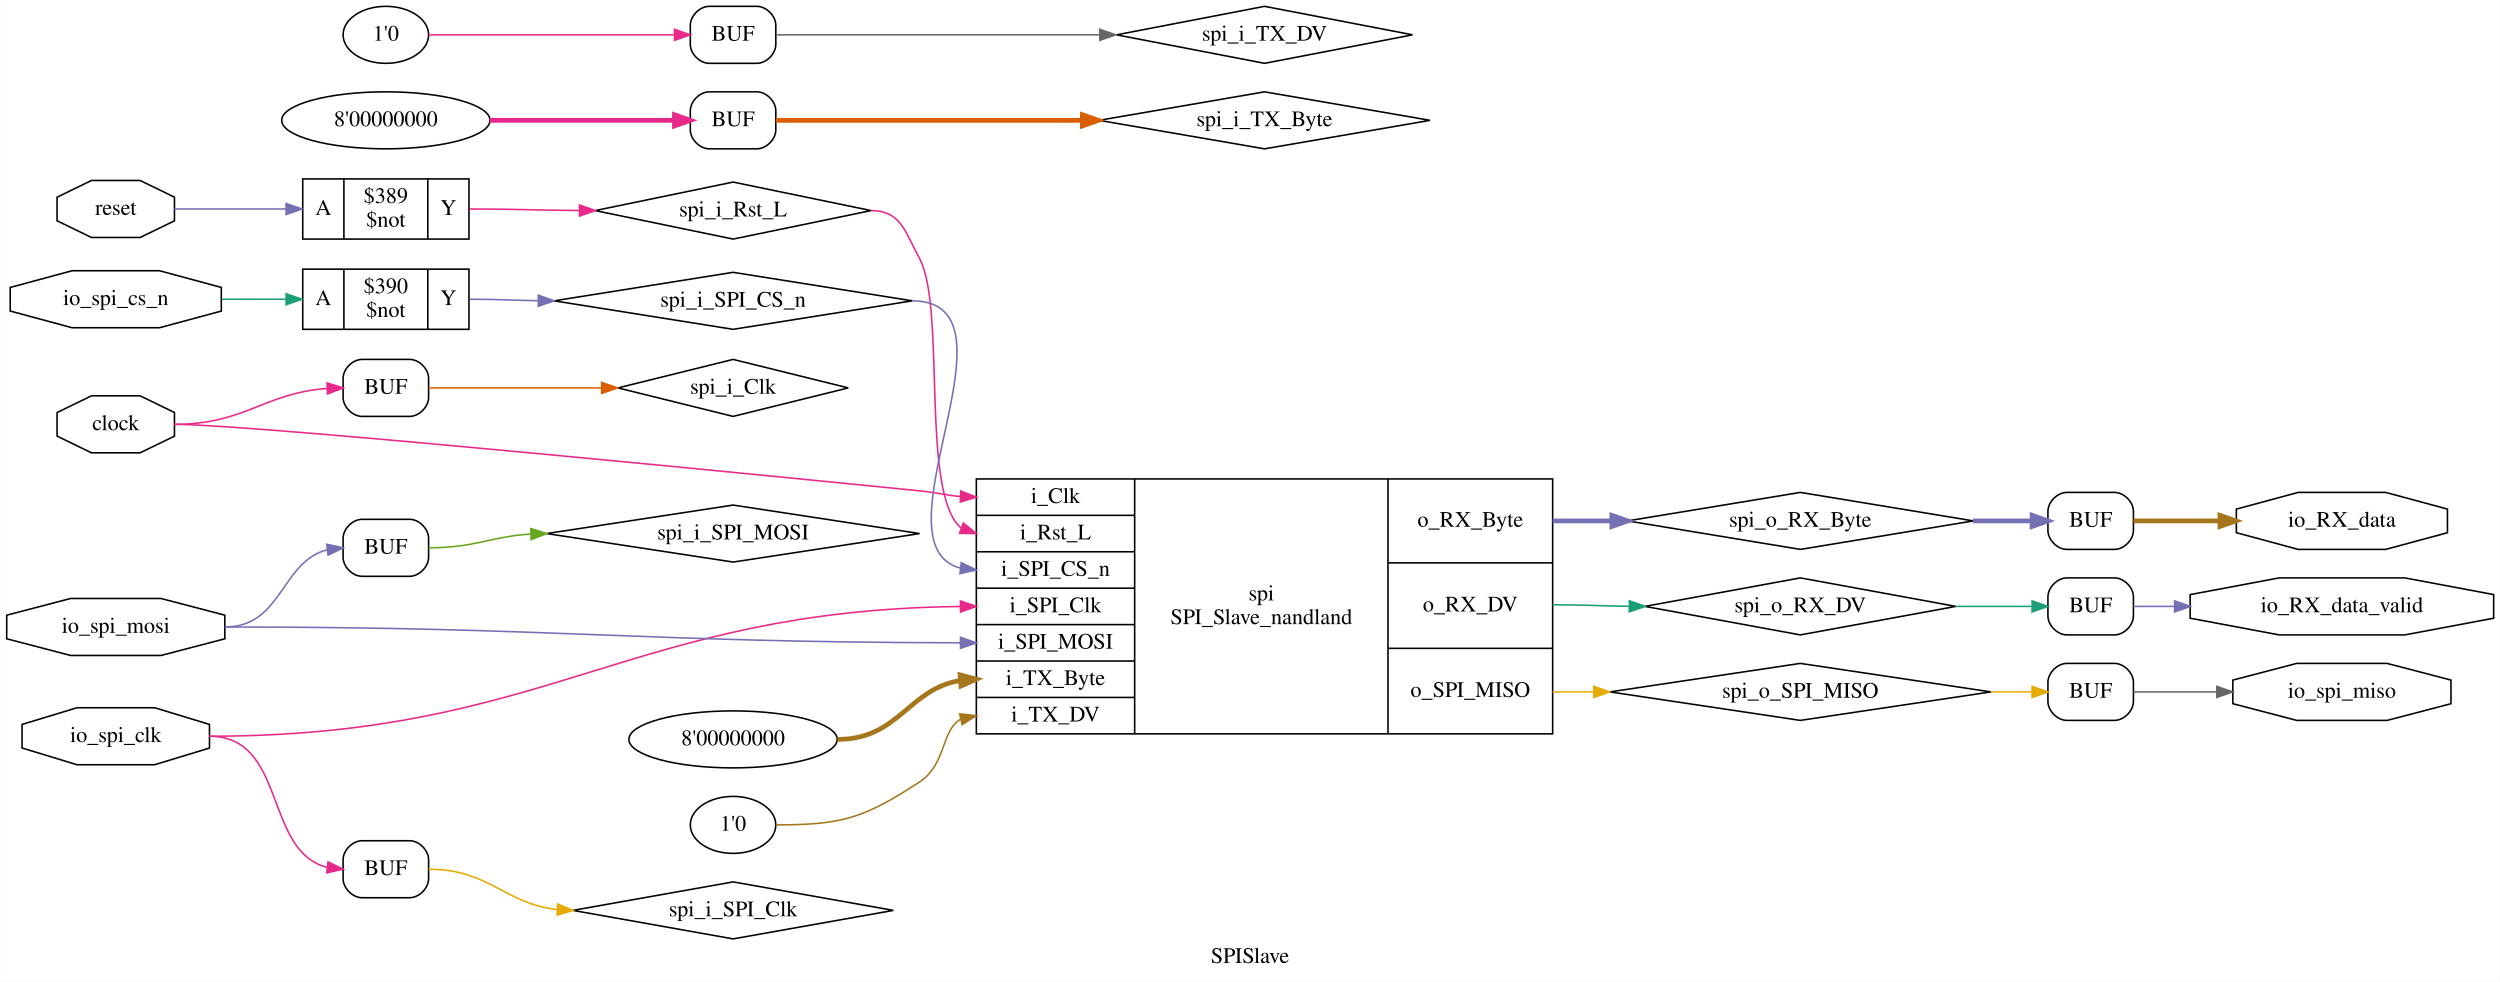
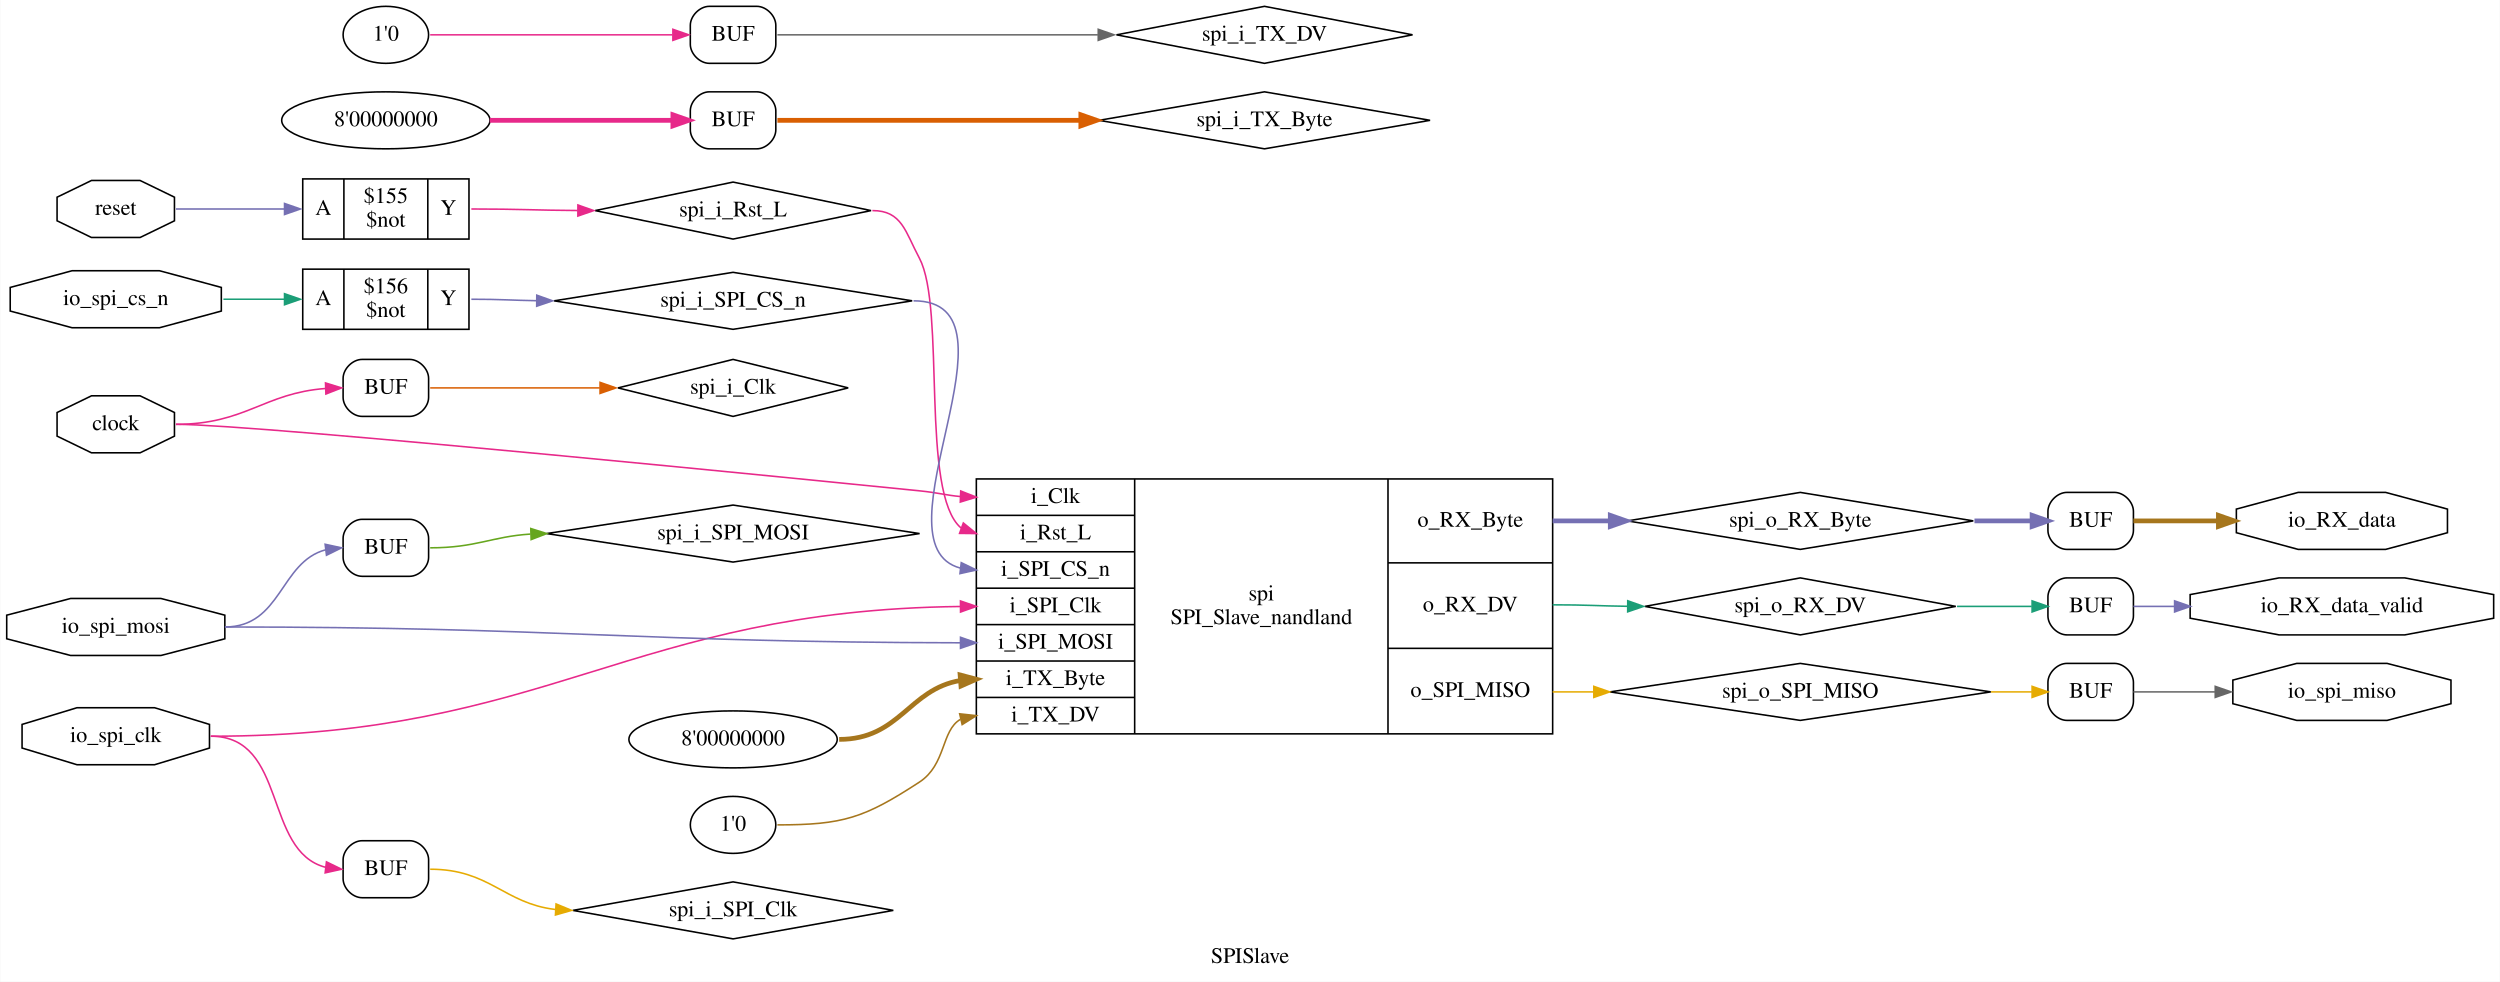
<svg xmlns="http://www.w3.org/2000/svg" width="1579pt" height="620pt" viewBox="0.00 0.00 1578.65 620.00">
  <g id="graph0" class="graph" transform="scale(1 1) rotate(0) translate(4 616)">
-     <polygon fill="#ffffff" stroke="transparent" points="-4,4 -4,-616 1574.646,-616 1574.646,4 -4,4" />
-     <text text-anchor="middle" x="785.323" y="-7.8" font-family="Times,serif" font-size="14.00" fill="#000000">SPISlave</text>
+     <polygon fill="white" stroke="transparent" points="-4,4 -4,-616 1574.65,-616 1574.65,4 -4,4" />
+     <text text-anchor="middle" x="785.32" y="-7.8" font-family="Times,serif" font-size="14.00">SPISlave</text>
    <g id="node1" class="node">
-       <polygon fill="none" stroke="#000000" points="106.014,-340.544 106.014,-355.456 84.298,-366 53.587,-366 31.871,-355.456 31.871,-340.544 53.587,-330 84.298,-330 106.014,-340.544" />
-       <text text-anchor="middle" x="68.942" y="-344.3" font-family="Times,serif" font-size="14.00" fill="#000000">clock</text>
+       <polygon fill="none" stroke="black" points="106.01,-340.54 106.01,-355.46 84.3,-366 53.59,-366 31.87,-355.46 31.87,-340.54 53.59,-330 84.3,-330 106.01,-340.54" />
+       <text text-anchor="middle" x="68.94" y="-344.3" font-family="Times,serif" font-size="14.00">clock</text>
    </g>
    <g id="node23" class="node">
-       <polygon fill="none" stroke="#000000" points="612.477,-152.5 612.477,-313.5 976.477,-313.5 976.477,-152.5 612.477,-152.5" />
-       <text text-anchor="middle" x="662.477" y="-298.3" font-family="Times,serif" font-size="14.00" fill="#000000">i_Clk</text>
-       <polyline fill="none" stroke="#000000" points="612.477,-290.5 712.477,-290.5 " />
-       <text text-anchor="middle" x="662.477" y="-275.3" font-family="Times,serif" font-size="14.00" fill="#000000">i_Rst_L</text>
-       <polyline fill="none" stroke="#000000" points="612.477,-267.5 712.477,-267.5 " />
-       <text text-anchor="middle" x="662.477" y="-252.3" font-family="Times,serif" font-size="14.00" fill="#000000">i_SPI_CS_n</text>
-       <polyline fill="none" stroke="#000000" points="612.477,-244.5 712.477,-244.5 " />
-       <text text-anchor="middle" x="662.477" y="-229.3" font-family="Times,serif" font-size="14.00" fill="#000000">i_SPI_Clk</text>
-       <polyline fill="none" stroke="#000000" points="612.477,-221.5 712.477,-221.5 " />
-       <text text-anchor="middle" x="662.477" y="-206.3" font-family="Times,serif" font-size="14.00" fill="#000000">i_SPI_MOSI</text>
-       <polyline fill="none" stroke="#000000" points="612.477,-198.5 712.477,-198.5 " />
-       <text text-anchor="middle" x="662.477" y="-183.3" font-family="Times,serif" font-size="14.00" fill="#000000">i_TX_Byte</text>
-       <polyline fill="none" stroke="#000000" points="612.477,-175.5 712.477,-175.5 " />
-       <text text-anchor="middle" x="662.477" y="-160.3" font-family="Times,serif" font-size="14.00" fill="#000000">i_TX_DV</text>
-       <polyline fill="none" stroke="#000000" points="712.477,-152.5 712.477,-313.5 " />
-       <text text-anchor="middle" x="792.477" y="-236.8" font-family="Times,serif" font-size="14.00" fill="#000000">spi</text>
-       <text text-anchor="middle" x="792.477" y="-221.8" font-family="Times,serif" font-size="14.00" fill="#000000">SPI_Slave_nandland</text>
-       <polyline fill="none" stroke="#000000" points="872.477,-152.5 872.477,-313.5 " />
-       <text text-anchor="middle" x="924.477" y="-283.3" font-family="Times,serif" font-size="14.00" fill="#000000">o_RX_Byte</text>
-       <polyline fill="none" stroke="#000000" points="872.477,-260.5 976.477,-260.5 " />
-       <text text-anchor="middle" x="924.477" y="-229.8" font-family="Times,serif" font-size="14.00" fill="#000000">o_RX_DV</text>
-       <polyline fill="none" stroke="#000000" points="872.477,-206.5 976.477,-206.5 " />
-       <text text-anchor="middle" x="924.477" y="-175.8" font-family="Times,serif" font-size="14.00" fill="#000000">o_SPI_MISO</text>
+       <polygon fill="none" stroke="black" points="612.48,-152.5 612.48,-313.5 976.48,-313.5 976.48,-152.5 612.48,-152.5" />
+       <text text-anchor="middle" x="662.48" y="-298.3" font-family="Times,serif" font-size="14.00">i_Clk</text>
+       <polyline fill="none" stroke="black" points="612.48,-290.5 712.48,-290.5 " />
+       <text text-anchor="middle" x="662.48" y="-275.3" font-family="Times,serif" font-size="14.00">i_Rst_L</text>
+       <polyline fill="none" stroke="black" points="612.48,-267.5 712.48,-267.5 " />
+       <text text-anchor="middle" x="662.48" y="-252.3" font-family="Times,serif" font-size="14.00">i_SPI_CS_n</text>
+       <polyline fill="none" stroke="black" points="612.48,-244.5 712.48,-244.5 " />
+       <text text-anchor="middle" x="662.48" y="-229.3" font-family="Times,serif" font-size="14.00">i_SPI_Clk</text>
+       <polyline fill="none" stroke="black" points="612.48,-221.5 712.48,-221.5 " />
+       <text text-anchor="middle" x="662.48" y="-206.3" font-family="Times,serif" font-size="14.00">i_SPI_MOSI</text>
+       <polyline fill="none" stroke="black" points="612.48,-198.5 712.48,-198.5 " />
+       <text text-anchor="middle" x="662.48" y="-183.3" font-family="Times,serif" font-size="14.00">i_TX_Byte</text>
+       <polyline fill="none" stroke="black" points="612.48,-175.5 712.48,-175.5 " />
+       <text text-anchor="middle" x="662.48" y="-160.3" font-family="Times,serif" font-size="14.00">i_TX_DV</text>
+       <polyline fill="none" stroke="black" points="712.48,-152.5 712.48,-313.5 " />
+       <text text-anchor="middle" x="792.48" y="-236.8" font-family="Times,serif" font-size="14.00">spi</text>
+       <text text-anchor="middle" x="792.48" y="-221.8" font-family="Times,serif" font-size="14.00">SPI_Slave_nandland</text>
+       <polyline fill="none" stroke="black" points="872.48,-152.5 872.48,-313.5 " />
+       <text text-anchor="middle" x="924.48" y="-283.3" font-family="Times,serif" font-size="14.00">o_RX_Byte</text>
+       <polyline fill="none" stroke="black" points="872.48,-260.5 976.48,-260.5 " />
+       <text text-anchor="middle" x="924.48" y="-229.8" font-family="Times,serif" font-size="14.00">o_RX_DV</text>
+       <polyline fill="none" stroke="black" points="872.48,-206.5 976.48,-206.5 " />
+       <text text-anchor="middle" x="924.48" y="-175.8" font-family="Times,serif" font-size="14.00">o_SPI_MISO</text>
    </g>
    <g id="edge1" class="edge">
-       <path fill="none" stroke="#e7298a" d="M105.942,-348C158.432,-348 524.249,-311.232 576.477,-306 588.491,-304.796 593.679,-303.148 602.313,-302.399" />
-       <polygon fill="#e7298a" stroke="#e7298a" points="602.622,-305.89 612.477,-302 602.347,-298.895 602.622,-305.89" />
+       <path fill="none" stroke="#e7298a" d="M106.94,-348C159.32,-348 524.36,-311.23 576.48,-306 588.49,-304.8 593.68,-303.15 602.31,-302.4" />
+       <polygon fill="#e7298a" stroke="#e7298a" points="602.62,-305.89 612.48,-302 602.35,-298.9 602.62,-305.89" />
    </g>
    <g id="node27" class="node">
-       <path fill="none" stroke="#000000" d="M254.529,-389C254.529,-389 224.529,-389 224.529,-389 218.529,-389 212.529,-383 212.529,-377 212.529,-377 212.529,-365 212.529,-365 212.529,-359 218.529,-353 224.529,-353 224.529,-353 254.529,-353 254.529,-353 260.529,-353 266.529,-359 266.529,-365 266.529,-365 266.529,-377 266.529,-377 266.529,-383 260.529,-389 254.529,-389" />
-       <text text-anchor="middle" x="239.529" y="-367.3" font-family="Times,serif" font-size="14.00" fill="#000000">BUF</text>
+       <path fill="none" stroke="black" d="M254.53,-389C254.53,-389 224.53,-389 224.53,-389 218.53,-389 212.53,-383 212.53,-377 212.53,-377 212.53,-365 212.53,-365 212.53,-359 218.53,-353 224.53,-353 224.53,-353 254.53,-353 254.53,-353 260.53,-353 266.53,-359 266.53,-365 266.53,-365 266.53,-377 266.53,-377 266.53,-383 260.53,-389 254.53,-389" />
+       <text text-anchor="middle" x="239.53" y="-367.3" font-family="Times,serif" font-size="14.00">BUF</text>
    </g>
    <g id="edge2" class="edge">
-       <path fill="none" stroke="#e7298a" d="M105.942,-348C150.808,-348 162.419,-367.713 202.348,-370.639" />
-       <polygon fill="#e7298a" stroke="#e7298a" points="202.411,-374.143 212.529,-371 202.659,-367.147 202.411,-374.143" />
+       <path fill="none" stroke="#e7298a" d="M106.94,-348C151,-348 162.33,-367.71 201.53,-370.64" />
+       <polygon fill="#e7298a" stroke="#e7298a" points="201.41,-374.14 211.53,-371 201.66,-367.14 201.41,-374.14" />
    </g>
    <g id="node2" class="node">
-       <polygon fill="none" stroke="#000000" points="1541.635,-279.544 1541.635,-294.456 1502.584,-305 1447.358,-305 1408.307,-294.456 1408.307,-279.544 1447.358,-269 1502.584,-269 1541.635,-279.544" />
-       <text text-anchor="middle" x="1474.971" y="-283.3" font-family="Times,serif" font-size="14.00" fill="#000000">io_RX_data</text>
+       <polygon fill="none" stroke="black" points="1541.64,-279.54 1541.64,-294.46 1502.58,-305 1447.36,-305 1408.31,-294.46 1408.31,-279.54 1447.36,-269 1502.58,-269 1541.64,-279.54" />
+       <text text-anchor="middle" x="1474.97" y="-283.3" font-family="Times,serif" font-size="14.00">io_RX_data</text>
    </g>
    <g id="node3" class="node">
-       <polygon fill="none" stroke="#000000" points="1570.822,-225.544 1570.822,-240.456 1514.674,-251 1435.269,-251 1379.121,-240.456 1379.121,-225.544 1435.269,-215 1514.674,-215 1570.822,-225.544" />
-       <text text-anchor="middle" x="1474.971" y="-229.3" font-family="Times,serif" font-size="14.00" fill="#000000">io_RX_data_valid</text>
+       <polygon fill="none" stroke="black" points="1570.82,-225.54 1570.82,-240.46 1514.67,-251 1435.27,-251 1379.12,-240.46 1379.12,-225.54 1435.27,-215 1514.67,-215 1570.82,-225.54" />
+       <text text-anchor="middle" x="1474.97" y="-229.3" font-family="Times,serif" font-size="14.00">io_RX_data_valid</text>
    </g>
    <g id="node4" class="node">
-       <polygon fill="none" stroke="#000000" points="128.129,-143.544 128.129,-158.456 93.458,-169 44.426,-169 9.755,-158.456 9.755,-143.544 44.426,-133 93.458,-133 128.129,-143.544" />
-       <text text-anchor="middle" x="68.942" y="-147.3" font-family="Times,serif" font-size="14.00" fill="#000000">io_spi_clk</text>
+       <polygon fill="none" stroke="black" points="128.13,-143.54 128.13,-158.46 93.46,-169 44.43,-169 9.76,-158.46 9.76,-143.54 44.43,-133 93.46,-133 128.13,-143.54" />
+       <text text-anchor="middle" x="68.94" y="-147.3" font-family="Times,serif" font-size="14.00">io_spi_clk</text>
    </g>
    <g id="edge19" class="edge">
-       <path fill="none" stroke="#e7298a" d="M127.942,-151C342.94,-151 392.534,-230.458 602.363,-232.941" />
-       <polygon fill="#e7298a" stroke="#e7298a" points="602.457,-236.441 612.477,-233 602.498,-229.441 602.457,-236.441" />
+       <path fill="none" stroke="#e7298a" d="M128.94,-151C343.51,-151 392.98,-230.46 602.38,-232.94" />
+       <polygon fill="#e7298a" stroke="#e7298a" points="602.46,-236.44 612.48,-233 602.5,-229.44 602.46,-236.44" />
    </g>
    <g id="node28" class="node">
-       <path fill="none" stroke="#000000" d="M254.529,-85C254.529,-85 224.529,-85 224.529,-85 218.529,-85 212.529,-79 212.529,-73 212.529,-73 212.529,-61 212.529,-61 212.529,-55 218.529,-49 224.529,-49 224.529,-49 254.529,-49 254.529,-49 260.529,-49 266.529,-55 266.529,-61 266.529,-61 266.529,-73 266.529,-73 266.529,-79 260.529,-85 254.529,-85" />
-       <text text-anchor="middle" x="239.529" y="-63.3" font-family="Times,serif" font-size="14.00" fill="#000000">BUF</text>
+       <path fill="none" stroke="black" d="M254.53,-85C254.53,-85 224.53,-85 224.53,-85 218.53,-85 212.53,-79 212.53,-73 212.53,-73 212.53,-61 212.53,-61 212.53,-55 218.53,-49 224.53,-49 224.53,-49 254.53,-49 254.53,-49 260.53,-49 266.53,-55 266.53,-61 266.53,-61 266.53,-73 266.53,-73 266.53,-79 260.53,-85 254.53,-85" />
+       <text text-anchor="middle" x="239.53" y="-63.3" font-family="Times,serif" font-size="14.00">BUF</text>
    </g>
    <g id="edge20" class="edge">
-       <path fill="none" stroke="#e7298a" d="M127.942,-151C177.199,-151 162.185,-78.397 202.404,-68.188" />
-       <polygon fill="#e7298a" stroke="#e7298a" points="203.005,-71.641 212.529,-67 202.189,-64.689 203.005,-71.641" />
+       <path fill="none" stroke="#e7298a" d="M128.94,-151C177.62,-151 161.92,-78.4 201.54,-68.19" />
+       <polygon fill="#e7298a" stroke="#e7298a" points="202.01,-71.66 211.53,-67 201.19,-64.7 202.01,-71.66" />
    </g>
    <g id="node5" class="node">
-       <polygon fill="none" stroke="#000000" points="135.606,-419.544 135.606,-434.456 96.555,-445 41.329,-445 2.278,-434.456 2.278,-419.544 41.329,-409 96.555,-409 135.606,-419.544" />
-       <text text-anchor="middle" x="68.942" y="-423.3" font-family="Times,serif" font-size="14.00" fill="#000000">io_spi_cs_n</text>
+       <polygon fill="none" stroke="black" points="135.61,-419.54 135.61,-434.46 96.56,-445 41.33,-445 2.28,-434.46 2.28,-419.54 41.33,-409 96.56,-409 135.61,-419.54" />
+       <text text-anchor="middle" x="68.94" y="-423.3" font-family="Times,serif" font-size="14.00">io_spi_cs_n</text>
    </g>
    <g id="node20" class="node">
-       <polygon fill="none" stroke="#000000" points="187.029,-408 187.029,-446 292.029,-446 292.029,-408 187.029,-408" />
-       <text text-anchor="middle" x="200.029" y="-423.3" font-family="Times,serif" font-size="14.00" fill="#000000">A</text>
-       <polyline fill="none" stroke="#000000" points="213.029,-408 213.029,-446 " />
-       <text text-anchor="middle" x="239.529" y="-430.8" font-family="Times,serif" font-size="14.00" fill="#000000">$390</text>
-       <text text-anchor="middle" x="239.529" y="-415.8" font-family="Times,serif" font-size="14.00" fill="#000000">$not</text>
-       <polyline fill="none" stroke="#000000" points="266.029,-408 266.029,-446 " />
-       <text text-anchor="middle" x="279.029" y="-423.3" font-family="Times,serif" font-size="14.00" fill="#000000">Y</text>
+       <polygon fill="none" stroke="black" points="187.03,-408 187.03,-446 292.03,-446 292.03,-408 187.03,-408" />
+       <text text-anchor="middle" x="200.03" y="-423.3" font-family="Times,serif" font-size="14.00">A</text>
+       <polyline fill="none" stroke="black" points="213.03,-408 213.03,-446 " />
+       <text text-anchor="middle" x="239.53" y="-430.8" font-family="Times,serif" font-size="14.00">$156</text>
+       <text text-anchor="middle" x="239.53" y="-415.8" font-family="Times,serif" font-size="14.00">$not</text>
+       <polyline fill="none" stroke="black" points="266.03,-408 266.03,-446 " />
+       <text text-anchor="middle" x="279.03" y="-423.3" font-family="Times,serif" font-size="14.00">Y</text>
    </g>
    <g id="edge21" class="edge">
-       <path fill="none" stroke="#1b9e77" d="M135.942,-427C154.561,-427 161.616,-427 176.259,-427" />
-       <polygon fill="#1b9e77" stroke="#1b9e77" points="176.529,-430.5 186.529,-427 176.529,-423.5 176.529,-430.5" />
+       <path fill="none" stroke="#1b9e77" d="M136.94,-427C154.66,-427 161.47,-427 175.27,-427" />
+       <polygon fill="#1b9e77" stroke="#1b9e77" points="175.53,-430.5 185.53,-427 175.53,-423.5 175.53,-430.5" />
    </g>
    <g id="node6" class="node">
-       <polygon fill="none" stroke="#000000" points="1543.856,-171.544 1543.856,-186.456 1503.504,-197 1446.438,-197 1406.087,-186.456 1406.087,-171.544 1446.438,-161 1503.504,-161 1543.856,-171.544" />
-       <text text-anchor="middle" x="1474.971" y="-175.3" font-family="Times,serif" font-size="14.00" fill="#000000">io_spi_miso</text>
+       <polygon fill="none" stroke="black" points="1543.86,-171.54 1543.86,-186.46 1503.5,-197 1446.44,-197 1406.09,-186.46 1406.09,-171.54 1446.44,-161 1503.5,-161 1543.86,-171.54" />
+       <text text-anchor="middle" x="1474.97" y="-175.3" font-family="Times,serif" font-size="14.00">io_spi_miso</text>
    </g>
    <g id="node7" class="node">
-       <polygon fill="none" stroke="#000000" points="137.827,-212.544 137.827,-227.456 97.475,-238 40.409,-238 .058,-227.456 .058,-212.544 40.409,-202 97.475,-202 137.827,-212.544" />
-       <text text-anchor="middle" x="68.942" y="-216.3" font-family="Times,serif" font-size="14.00" fill="#000000">io_spi_mosi</text>
+       <polygon fill="none" stroke="black" points="137.83,-212.54 137.83,-227.46 97.48,-238 40.41,-238 0.06,-227.46 0.06,-212.54 40.41,-202 97.48,-202 137.83,-212.54" />
+       <text text-anchor="middle" x="68.94" y="-216.3" font-family="Times,serif" font-size="14.00">io_spi_mosi</text>
    </g>
    <g id="edge23" class="edge">
-       <path fill="none" stroke="#7570b3" d="M137.885,-220C345.462,-220 399.763,-210.32 602.401,-210.008" />
-       <polygon fill="#7570b3" stroke="#7570b3" points="602.48,-213.508 612.477,-210 602.474,-206.508 602.48,-213.508" />
+       <path fill="none" stroke="#7570b3" d="M137.88,-220C345.46,-220 399.76,-210.32 602.4,-210.01" />
+       <polygon fill="#7570b3" stroke="#7570b3" points="602.48,-213.51 612.48,-210 602.47,-206.51 602.48,-213.51" />
    </g>
    <g id="node29" class="node">
-       <path fill="none" stroke="#000000" d="M254.529,-288C254.529,-288 224.529,-288 224.529,-288 218.529,-288 212.529,-282 212.529,-276 212.529,-276 212.529,-264 212.529,-264 212.529,-258 218.529,-252 224.529,-252 224.529,-252 254.529,-252 254.529,-252 260.529,-252 266.529,-258 266.529,-264 266.529,-264 266.529,-276 266.529,-276 266.529,-282 260.529,-288 254.529,-288" />
-       <text text-anchor="middle" x="239.529" y="-266.3" font-family="Times,serif" font-size="14.00" fill="#000000">BUF</text>
+       <path fill="none" stroke="black" d="M254.53,-288C254.53,-288 224.53,-288 224.53,-288 218.53,-288 212.53,-282 212.53,-276 212.53,-276 212.53,-264 212.53,-264 212.53,-258 218.53,-252 224.53,-252 224.53,-252 254.53,-252 254.53,-252 260.53,-252 266.53,-258 266.53,-264 266.53,-264 266.53,-276 266.53,-276 266.53,-282 260.53,-288 254.53,-288" />
+       <text text-anchor="middle" x="239.53" y="-266.3" font-family="Times,serif" font-size="14.00">BUF</text>
    </g>
    <g id="edge24" class="edge">
-       <path fill="none" stroke="#7570b3" d="M137.885,-220C174.071,-220 173.18,-261.065 202.414,-268.764" />
-       <polygon fill="#7570b3" stroke="#7570b3" points="202.178,-272.261 212.529,-270 203.027,-265.313 202.178,-272.261" />
+       <path fill="none" stroke="#7570b3" d="M137.88,-220C173.74,-220 172.6,-261.06 201.52,-268.76" />
+       <polygon fill="#7570b3" stroke="#7570b3" points="201.18,-272.25 211.53,-270 202.03,-265.3 201.18,-272.25" />
    </g>
    <g id="node8" class="node">
-       <polygon fill="none" stroke="#000000" points="106.014,-476.544 106.014,-491.456 84.298,-502 53.587,-502 31.871,-491.456 31.871,-476.544 53.587,-466 84.298,-466 106.014,-476.544" />
-       <text text-anchor="middle" x="68.942" y="-480.3" font-family="Times,serif" font-size="14.00" fill="#000000">reset</text>
+       <polygon fill="none" stroke="black" points="106.01,-476.54 106.01,-491.46 84.3,-502 53.59,-502 31.87,-491.46 31.87,-476.54 53.59,-466 84.3,-466 106.01,-476.54" />
+       <text text-anchor="middle" x="68.94" y="-480.3" font-family="Times,serif" font-size="14.00">reset</text>
    </g>
    <g id="node19" class="node">
-       <polygon fill="none" stroke="#000000" points="187.029,-465 187.029,-503 292.029,-503 292.029,-465 187.029,-465" />
-       <text text-anchor="middle" x="200.029" y="-480.3" font-family="Times,serif" font-size="14.00" fill="#000000">A</text>
-       <polyline fill="none" stroke="#000000" points="213.029,-465 213.029,-503 " />
-       <text text-anchor="middle" x="239.529" y="-487.8" font-family="Times,serif" font-size="14.00" fill="#000000">$389</text>
-       <text text-anchor="middle" x="239.529" y="-472.8" font-family="Times,serif" font-size="14.00" fill="#000000">$not</text>
-       <polyline fill="none" stroke="#000000" points="266.029,-465 266.029,-503 " />
-       <text text-anchor="middle" x="279.029" y="-480.3" font-family="Times,serif" font-size="14.00" fill="#000000">Y</text>
+       <polygon fill="none" stroke="black" points="187.03,-465 187.03,-503 292.03,-503 292.03,-465 187.03,-465" />
+       <text text-anchor="middle" x="200.03" y="-480.3" font-family="Times,serif" font-size="14.00">A</text>
+       <polyline fill="none" stroke="black" points="213.03,-465 213.03,-503 " />
+       <text text-anchor="middle" x="239.53" y="-487.8" font-family="Times,serif" font-size="14.00">$155</text>
+       <text text-anchor="middle" x="239.53" y="-472.8" font-family="Times,serif" font-size="14.00">$not</text>
+       <polyline fill="none" stroke="black" points="266.03,-465 266.03,-503 " />
+       <text text-anchor="middle" x="279.03" y="-480.3" font-family="Times,serif" font-size="14.00">Y</text>
    </g>
    <g id="edge25" class="edge">
-       <path fill="none" stroke="#7570b3" d="M105.942,-484C138.121,-484 148.617,-484 176.391,-484" />
-       <polygon fill="#7570b3" stroke="#7570b3" points="176.529,-487.5 186.529,-484 176.529,-480.5 176.529,-487.5" />
+       <path fill="none" stroke="#7570b3" d="M106.94,-484C138.19,-484 148.47,-484 175.29,-484" />
+       <polygon fill="#7570b3" stroke="#7570b3" points="175.53,-487.5 185.53,-484 175.53,-480.5 175.53,-487.5" />
    </g>
    <g id="node9" class="node">
-       <polygon fill="none" stroke="#000000" points="458.825,-389 386.098,-371 458.825,-353 531.552,-371 458.825,-389" />
-       <text text-anchor="middle" x="458.825" y="-367.3" font-family="Times,serif" font-size="14.00" fill="#000000">spi_i_Clk</text>
+       <polygon fill="none" stroke="black" points="458.83,-389 386.1,-371 458.83,-353 531.55,-371 458.83,-389" />
+       <text text-anchor="middle" x="458.83" y="-367.3" font-family="Times,serif" font-size="14.00">spi_i_Clk</text>
    </g>
    <g id="node10" class="node">
-       <polygon fill="none" stroke="#000000" points="458.825,-501 371.685,-483 458.825,-465 545.965,-483 458.825,-501" />
-       <text text-anchor="middle" x="458.825" y="-479.3" font-family="Times,serif" font-size="14.00" fill="#000000">spi_i_Rst_L</text>
+       <polygon fill="none" stroke="black" points="458.83,-501 371.68,-483 458.83,-465 545.97,-483 458.83,-501" />
+       <text text-anchor="middle" x="458.83" y="-479.3" font-family="Times,serif" font-size="14.00">spi_i_Rst_L</text>
    </g>
    <g id="edge4" class="edge">
-       <path fill="none" stroke="#e7298a" d="M545.825,-483C564.887,-483 567.337,-469.728 576.477,-453 593.635,-421.598 576.832,-304.208 602.919,-282.473" />
-       <polygon fill="#e7298a" stroke="#e7298a" points="604.274,-285.705 612.477,-279 601.883,-279.126 604.274,-285.705" />
+       <path fill="none" stroke="#e7298a" d="M546.83,-483C565.57,-483 567.62,-469.53 576.48,-453 593.37,-421.46 576.78,-304.18 602.91,-282.47" />
+       <polygon fill="#e7298a" stroke="#e7298a" points="604.27,-285.7 612.48,-279 601.88,-279.12 604.27,-285.7" />
    </g>
    <g id="node11" class="node">
-       <polygon fill="none" stroke="#000000" points="458.825,-444 345.712,-426 458.825,-408 571.938,-426 458.825,-444" />
-       <text text-anchor="middle" x="458.825" y="-422.3" font-family="Times,serif" font-size="14.00" fill="#000000">spi_i_SPI_CS_n</text>
+       <polygon fill="none" stroke="black" points="458.83,-444 345.71,-426 458.83,-408 571.94,-426 458.83,-444" />
+       <text text-anchor="middle" x="458.83" y="-422.3" font-family="Times,serif" font-size="14.00">spi_i_SPI_CS_n</text>
    </g>
    <g id="edge6" class="edge">
-       <path fill="none" stroke="#7570b3" d="M571.825,-426C645.717,-426 545.536,-272.196 602.429,-257.176" />
-       <polygon fill="#7570b3" stroke="#7570b3" points="602.952,-260.639 612.477,-256 602.138,-253.687 602.952,-260.639" />
+       <path fill="none" stroke="#7570b3" d="M572.83,-426C646.62,-426 545.71,-272.2 602.45,-257.18" />
+       <polygon fill="#7570b3" stroke="#7570b3" points="602.95,-260.64 612.48,-256 602.14,-253.69 602.95,-260.64" />
    </g>
    <g id="node12" class="node">
-       <polygon fill="none" stroke="#000000" points="458.825,-59 357.61,-41 458.825,-23 560.04,-41 458.825,-59" />
-       <text text-anchor="middle" x="458.825" y="-37.3" font-family="Times,serif" font-size="14.00" fill="#000000">spi_i_SPI_Clk</text>
+       <polygon fill="none" stroke="black" points="458.83,-59 357.61,-41 458.83,-23 560.04,-41 458.83,-59" />
+       <text text-anchor="middle" x="458.83" y="-37.3" font-family="Times,serif" font-size="14.00">spi_i_SPI_Clk</text>
    </g>
    <g id="node13" class="node">
-       <polygon fill="none" stroke="#000000" points="458.825,-297 341.021,-279 458.825,-261 576.63,-279 458.825,-297" />
-       <text text-anchor="middle" x="458.825" y="-275.3" font-family="Times,serif" font-size="14.00" fill="#000000">spi_i_SPI_MOSI</text>
+       <polygon fill="none" stroke="black" points="458.83,-297 341.02,-279 458.83,-261 576.63,-279 458.83,-297" />
+       <text text-anchor="middle" x="458.83" y="-275.3" font-family="Times,serif" font-size="14.00">spi_i_SPI_MOSI</text>
    </g>
    <g id="node14" class="node">
-       <polygon fill="none" stroke="#000000" points="794.477,-558 689.909,-540 794.477,-522 899.045,-540 794.477,-558" />
-       <text text-anchor="middle" x="794.477" y="-536.3" font-family="Times,serif" font-size="14.00" fill="#000000">spi_i_TX_Byte</text>
+       <polygon fill="none" stroke="black" points="794.48,-558 689.91,-540 794.48,-522 899.05,-540 794.48,-558" />
+       <text text-anchor="middle" x="794.48" y="-536.3" font-family="Times,serif" font-size="14.00">spi_i_TX_Byte</text>
    </g>
    <g id="node15" class="node">
-       <polygon fill="none" stroke="#000000" points="794.477,-612 700.968,-594 794.477,-576 887.986,-594 794.477,-612" />
-       <text text-anchor="middle" x="794.477" y="-590.3" font-family="Times,serif" font-size="14.00" fill="#000000">spi_i_TX_DV</text>
+       <polygon fill="none" stroke="black" points="794.48,-612 700.97,-594 794.48,-576 887.99,-594 794.48,-612" />
+       <text text-anchor="middle" x="794.48" y="-590.3" font-family="Times,serif" font-size="14.00">spi_i_TX_DV</text>
    </g>
    <g id="node16" class="node">
-       <polygon fill="none" stroke="#000000" points="1132.887,-305 1023.627,-287 1132.887,-269 1242.146,-287 1132.887,-305" />
-       <text text-anchor="middle" x="1132.887" y="-283.3" font-family="Times,serif" font-size="14.00" fill="#000000">spi_o_RX_Byte</text>
+       <polygon fill="none" stroke="black" points="1132.89,-305 1023.63,-287 1132.89,-269 1242.15,-287 1132.89,-305" />
+       <text text-anchor="middle" x="1132.89" y="-283.3" font-family="Times,serif" font-size="14.00">spi_o_RX_Byte</text>
    </g>
    <g id="node24" class="node">
-       <path fill="none" stroke="#000000" d="M1331.296,-305C1331.296,-305 1301.296,-305 1301.296,-305 1295.296,-305 1289.296,-299 1289.296,-293 1289.296,-293 1289.296,-281 1289.296,-281 1289.296,-275 1295.296,-269 1301.296,-269 1301.296,-269 1331.296,-269 1331.296,-269 1337.296,-269 1343.296,-275 1343.296,-281 1343.296,-281 1343.296,-293 1343.296,-293 1343.296,-299 1337.296,-305 1331.296,-305" />
-       <text text-anchor="middle" x="1316.296" y="-283.3" font-family="Times,serif" font-size="14.00" fill="#000000">BUF</text>
+       <path fill="none" stroke="black" d="M1331.3,-305C1331.3,-305 1301.3,-305 1301.3,-305 1295.3,-305 1289.3,-299 1289.3,-293 1289.3,-293 1289.3,-281 1289.3,-281 1289.3,-275 1295.3,-269 1301.3,-269 1301.3,-269 1331.3,-269 1331.3,-269 1337.3,-269 1343.3,-275 1343.3,-281 1343.3,-281 1343.3,-293 1343.3,-293 1343.3,-299 1337.3,-305 1331.3,-305" />
+       <text text-anchor="middle" x="1316.3" y="-283.3" font-family="Times,serif" font-size="14.00">BUF</text>
    </g>
    <g id="edge12" class="edge">
-       <path fill="none" stroke="#7570b3" stroke-width="3" d="M1241.887,-287C1259.171,-287 1265.822,-287 1279.285,-287" />
-       <polygon fill="#7570b3" stroke="#7570b3" stroke-width="3" points="1279.296,-290.5 1289.296,-287 1279.296,-283.5 1279.296,-290.5" />
+       <path fill="none" stroke="#7570b3" stroke-width="3" d="M1242.89,-287C1259.65,-287 1266.19,-287 1279.12,-287" />
+       <polygon fill="#7570b3" stroke="#7570b3" stroke-width="3" points="1279.3,-290.5 1289.3,-287 1279.3,-283.5 1279.3,-290.5" />
    </g>
    <g id="node17" class="node">
-       <polygon fill="none" stroke="#000000" points="1132.887,-251 1034.687,-233 1132.887,-215 1231.087,-233 1132.887,-251" />
-       <text text-anchor="middle" x="1132.887" y="-229.3" font-family="Times,serif" font-size="14.00" fill="#000000">spi_o_RX_DV</text>
+       <polygon fill="none" stroke="black" points="1132.89,-251 1034.69,-233 1132.89,-215 1231.09,-233 1132.89,-251" />
+       <text text-anchor="middle" x="1132.89" y="-229.3" font-family="Times,serif" font-size="14.00">spi_o_RX_DV</text>
    </g>
    <g id="node25" class="node">
-       <path fill="none" stroke="#000000" d="M1331.296,-251C1331.296,-251 1301.296,-251 1301.296,-251 1295.296,-251 1289.296,-245 1289.296,-239 1289.296,-239 1289.296,-227 1289.296,-227 1289.296,-221 1295.296,-215 1301.296,-215 1301.296,-215 1331.296,-215 1331.296,-215 1337.296,-215 1343.296,-221 1343.296,-227 1343.296,-227 1343.296,-239 1343.296,-239 1343.296,-245 1337.296,-251 1331.296,-251" />
-       <text text-anchor="middle" x="1316.296" y="-229.3" font-family="Times,serif" font-size="14.00" fill="#000000">BUF</text>
+       <path fill="none" stroke="black" d="M1331.3,-251C1331.3,-251 1301.3,-251 1301.3,-251 1295.3,-251 1289.3,-245 1289.3,-239 1289.3,-239 1289.3,-227 1289.3,-227 1289.3,-221 1295.3,-215 1301.3,-215 1301.3,-215 1331.3,-215 1331.3,-215 1337.3,-215 1343.3,-221 1343.3,-227 1343.3,-227 1343.3,-239 1343.3,-239 1343.3,-245 1337.3,-251 1331.3,-251" />
+       <text text-anchor="middle" x="1316.3" y="-229.3" font-family="Times,serif" font-size="14.00">BUF</text>
    </g>
    <g id="edge14" class="edge">
-       <path fill="none" stroke="#1b9e77" d="M1230.887,-233C1252.993,-233 1260.981,-233 1278.896,-233" />
-       <polygon fill="#1b9e77" stroke="#1b9e77" points="1279.296,-236.5 1289.296,-233 1279.296,-229.5 1279.296,-236.5" />
+       <path fill="none" stroke="#1b9e77" d="M1231.89,-233C1253.61,-233 1261.47,-233 1279.07,-233" />
+       <polygon fill="#1b9e77" stroke="#1b9e77" points="1279.3,-236.5 1289.3,-233 1279.3,-229.5 1279.3,-236.5" />
    </g>
    <g id="node18" class="node">
-       <polygon fill="none" stroke="#000000" points="1132.887,-197 1012.567,-179 1132.887,-161 1253.206,-179 1132.887,-197" />
-       <text text-anchor="middle" x="1132.887" y="-175.3" font-family="Times,serif" font-size="14.00" fill="#000000">spi_o_SPI_MISO</text>
+       <polygon fill="none" stroke="black" points="1132.89,-197 1012.57,-179 1132.89,-161 1253.21,-179 1132.89,-197" />
+       <text text-anchor="middle" x="1132.89" y="-175.3" font-family="Times,serif" font-size="14.00">spi_o_SPI_MISO</text>
    </g>
    <g id="node26" class="node">
-       <path fill="none" stroke="#000000" d="M1331.296,-197C1331.296,-197 1301.296,-197 1301.296,-197 1295.296,-197 1289.296,-191 1289.296,-185 1289.296,-185 1289.296,-173 1289.296,-173 1289.296,-167 1295.296,-161 1301.296,-161 1301.296,-161 1331.296,-161 1331.296,-161 1337.296,-161 1343.296,-167 1343.296,-173 1343.296,-173 1343.296,-185 1343.296,-185 1343.296,-191 1337.296,-197 1331.296,-197" />
-       <text text-anchor="middle" x="1316.296" y="-175.3" font-family="Times,serif" font-size="14.00" fill="#000000">BUF</text>
+       <path fill="none" stroke="black" d="M1331.3,-197C1331.3,-197 1301.3,-197 1301.3,-197 1295.3,-197 1289.3,-191 1289.3,-185 1289.3,-185 1289.3,-173 1289.3,-173 1289.3,-167 1295.3,-161 1301.3,-161 1301.3,-161 1331.3,-161 1331.3,-161 1337.3,-161 1343.3,-167 1343.3,-173 1343.3,-173 1343.3,-185 1343.3,-185 1343.3,-191 1337.3,-197 1331.3,-197" />
+       <text text-anchor="middle" x="1316.3" y="-175.3" font-family="Times,serif" font-size="14.00">BUF</text>
    </g>
    <g id="edge16" class="edge">
-       <path fill="none" stroke="#e6ab02" d="M1253.296,-179C1265.296,-179 1270.546,-179 1279.171,-179" />
-       <polygon fill="#e6ab02" stroke="#e6ab02" points="1279.296,-182.5 1289.296,-179 1279.296,-175.5 1279.296,-182.5" />
+       <path fill="none" stroke="#e6ab02" d="M1253.3,-179C1265.3,-179 1270.55,-179 1279.17,-179" />
+       <polygon fill="#e6ab02" stroke="#e6ab02" points="1279.3,-182.5 1289.3,-179 1279.3,-175.5 1279.3,-182.5" />
    </g>
    <g id="edge3" class="edge">
-       <path fill="none" stroke="#e7298a" d="M292.529,-484C324.057,-484 334.428,-483.2 361.493,-483.031" />
-       <polygon fill="#e7298a" stroke="#e7298a" points="361.836,-486.53 371.825,-483 361.815,-479.53 361.836,-486.53" />
+       <path fill="none" stroke="#e7298a" d="M293.53,-484C324.26,-484 334.37,-483.2 360.75,-483.03" />
+       <polygon fill="#e7298a" stroke="#e7298a" points="360.84,-486.53 370.83,-483 360.81,-479.53 360.84,-486.53" />
    </g>
    <g id="edge5" class="edge">
-       <path fill="none" stroke="#7570b3" d="M292.529,-427C312.333,-427 319.715,-426.301 335.443,-426.072" />
-       <polygon fill="#7570b3" stroke="#7570b3" points="335.849,-429.569 345.825,-426 335.801,-422.569 335.849,-429.569" />
+       <path fill="none" stroke="#7570b3" d="M293.53,-427C312.41,-427 319.56,-426.31 334.41,-426.08" />
+       <polygon fill="#7570b3" stroke="#7570b3" points="334.85,-429.58 344.83,-426 334.8,-422.58 334.85,-429.58" />
    </g>
    <g id="node21" class="node">
-       <ellipse fill="none" stroke="#000000" cx="458.825" cy="-149" rx="65.789" ry="18" />
-       <text text-anchor="middle" x="458.825" y="-145.3" font-family="Times,serif" font-size="14.00" fill="#000000">8'00000000</text>
+       <ellipse fill="none" stroke="black" cx="458.83" cy="-149" rx="65.79" ry="18" />
+       <text text-anchor="middle" x="458.83" y="-145.3" font-family="Times,serif" font-size="14.00">8'00000000</text>
    </g>
    <g id="edge27" class="edge">
-       <path fill="none" stroke="#a6761d" stroke-width="3" d="M524.825,-149C563.636,-149 569.254,-180.749 602.36,-186.206" />
-       <polygon fill="#a6761d" stroke="#a6761d" stroke-width="3" points="602.234,-189.707 612.477,-187 602.782,-182.728 602.234,-189.707" />
+       <path fill="none" stroke="#a6761d" stroke-width="3" d="M525.83,-149C564.26,-149 569.7,-180.75 602.46,-186.21" />
+       <polygon fill="#a6761d" stroke="#a6761d" stroke-width="3" points="602.23,-189.7 612.48,-187 602.78,-182.72 602.23,-189.7" />
    </g>
    <g id="node22" class="node">
-       <ellipse fill="none" stroke="#000000" cx="458.825" cy="-95" rx="27" ry="18" />
-       <text text-anchor="middle" x="458.825" y="-91.3" font-family="Times,serif" font-size="14.00" fill="#000000">1'0</text>
+       <ellipse fill="none" stroke="black" cx="458.83" cy="-95" rx="27" ry="18" />
+       <text text-anchor="middle" x="458.83" y="-91.3" font-family="Times,serif" font-size="14.00">1'0</text>
    </g>
    <g id="edge28" class="edge">
-       <path fill="none" stroke="#a6761d" d="M485.825,-95C527.864,-95 541.217,-99.109 576.477,-122 593.554,-133.086 590.175,-154.614 602.472,-161.687" />
-       <polygon fill="#a6761d" stroke="#a6761d" points="601.946,-165.157 612.477,-164 603.523,-158.337 601.946,-165.157" />
+       <path fill="none" stroke="#a6761d" d="M486.83,-95C528.44,-95 541.61,-99.29 576.48,-122 593.54,-133.11 590.17,-154.62 602.47,-161.69" />
+       <polygon fill="#a6761d" stroke="#a6761d" points="601.95,-165.16 612.48,-164 603.52,-158.34 601.95,-165.16" />
    </g>
    <g id="edge11" class="edge">
-       <path fill="none" stroke="#7570b3" stroke-width="3" d="M976.477,-287C993.762,-287 1000.413,-287 1013.876,-287" />
-       <polygon fill="#7570b3" stroke="#7570b3" stroke-width="3" points="1013.887,-290.5 1023.887,-287 1013.887,-283.5 1013.887,-290.5" />
+       <path fill="none" stroke="#7570b3" stroke-width="3" d="M976.48,-287C993.24,-287 999.78,-287 1012.71,-287" />
+       <polygon fill="#7570b3" stroke="#7570b3" stroke-width="3" points="1012.89,-290.5 1022.89,-287 1012.89,-283.5 1012.89,-290.5" />
    </g>
    <g id="edge13" class="edge">
-       <path fill="none" stroke="#1b9e77" d="M976.477,-234C998.587,-234 1006.569,-233.275 1024.485,-233.06" />
-       <polygon fill="#1b9e77" stroke="#1b9e77" points="1024.907,-236.557 1034.887,-233 1024.867,-229.557 1024.907,-236.557" />
+       <path fill="none" stroke="#1b9e77" d="M976.48,-234C998.21,-234 1006.05,-233.27 1023.66,-233.06" />
+       <polygon fill="#1b9e77" stroke="#1b9e77" points="1023.91,-236.56 1033.89,-233 1023.87,-229.56 1023.91,-236.56" />
    </g>
    <g id="edge15" class="edge">
-       <path fill="none" stroke="#e6ab02" d="M976.477,-179C988.477,-179 993.727,-179 1002.352,-179" />
-       <polygon fill="#e6ab02" stroke="#e6ab02" points="1002.477,-182.5 1012.477,-179 1002.477,-175.5 1002.477,-182.5" />
+       <path fill="none" stroke="#e6ab02" d="M976.48,-179C988.48,-179 993.73,-179 1002.35,-179" />
+       <polygon fill="#e6ab02" stroke="#e6ab02" points="1002.48,-182.5 1012.48,-179 1002.48,-175.5 1002.48,-182.5" />
    </g>
    <g id="edge17" class="edge">
-       <path fill="none" stroke="#a6761d" stroke-width="3" d="M1343.296,-287C1368.335,-287 1377.016,-287 1397.838,-287" />
-       <polygon fill="#a6761d" stroke="#a6761d" stroke-width="3" points="1397.971,-290.5 1407.971,-287 1397.971,-283.5 1397.971,-290.5" />
+       <path fill="none" stroke="#a6761d" stroke-width="3" d="M1343.3,-287C1367.84,-287 1376.42,-287 1396.72,-287" />
+       <polygon fill="#a6761d" stroke="#a6761d" stroke-width="3" points="1396.97,-290.5 1406.97,-287 1396.97,-283.5 1396.97,-290.5" />
    </g>
    <g id="edge18" class="edge">
-       <path fill="none" stroke="#7570b3" d="M1343.296,-233C1355.296,-233 1360.546,-233 1369.171,-233" />
-       <polygon fill="#7570b3" stroke="#7570b3" points="1369.296,-236.5 1379.296,-233 1369.296,-229.5 1369.296,-236.5" />
+       <path fill="none" stroke="#7570b3" d="M1343.3,-233C1355.3,-233 1360.55,-233 1369.17,-233" />
+       <polygon fill="#7570b3" stroke="#7570b3" points="1369.3,-236.5 1379.3,-233 1369.3,-229.5 1369.3,-236.5" />
    </g>
    <g id="edge22" class="edge">
-       <path fill="none" stroke="#666666" d="M1343.296,-179C1367.452,-179 1375.898,-179 1395.88,-179" />
-       <polygon fill="#666666" stroke="#666666" points="1395.971,-182.5 1405.971,-179 1395.971,-175.5 1395.971,-182.5" />
+       <path fill="none" stroke="#666666" d="M1343.3,-179C1366.96,-179 1375.3,-179 1394.78,-179" />
+       <polygon fill="#666666" stroke="#666666" points="1394.97,-182.5 1404.97,-179 1394.97,-175.5 1394.97,-182.5" />
    </g>
    <g id="edge26" class="edge">
-       <path fill="none" stroke="#d95f02" d="M266.529,-371C316.028,-371 330.869,-371 375.765,-371" />
-       <polygon fill="#d95f02" stroke="#d95f02" points="375.825,-374.5 385.825,-371 375.825,-367.5 375.825,-374.5" />
+       <path fill="none" stroke="#d95f02" d="M267.53,-371C316.1,-371 330.73,-371 374.66,-371" />
+       <polygon fill="#d95f02" stroke="#d95f02" points="374.83,-374.5 384.83,-371 374.82,-367.5 374.83,-374.5" />
    </g>
    <g id="edge7" class="edge">
-       <path fill="none" stroke="#e6ab02" d="M266.529,-67C305.092,-67 314.186,-45.277 347.685,-41.543" />
-       <polygon fill="#e6ab02" stroke="#e6ab02" points="348.026,-45.03 357.825,-41 347.652,-38.04 348.026,-45.03" />
+       <path fill="none" stroke="#e6ab02" d="M267.53,-67C305.15,-67 314.02,-45.46 346.47,-41.59" />
+       <polygon fill="#e6ab02" stroke="#e6ab02" points="347.04,-45.07 356.83,-41 346.64,-38.08 347.04,-45.07" />
    </g>
    <g id="edge8" class="edge">
-       <path fill="none" stroke="#66a61e" d="M266.529,-270C296.289,-270 305.742,-277.139 331.06,-278.701" />
-       <polygon fill="#66a61e" stroke="#66a61e" points="331.074,-282.202 341.173,-279 331.281,-275.205 331.074,-282.202" />
+       <path fill="none" stroke="#66a61e" d="M267.53,-270C296.77,-270 306.13,-277.08 330.87,-278.68" />
+       <polygon fill="#66a61e" stroke="#66a61e" points="331.07,-282.19 341.17,-279 331.29,-275.19 331.07,-282.19" />
    </g>
    <g id="node30" class="node">
-       <ellipse fill="none" stroke="#000000" cx="239.529" cy="-540" rx="65.789" ry="18" />
-       <text text-anchor="middle" x="239.529" y="-536.3" font-family="Times,serif" font-size="14.00" fill="#000000">8'00000000</text>
+       <ellipse fill="none" stroke="black" cx="239.53" cy="-540" rx="65.79" ry="18" />
+       <text text-anchor="middle" x="239.53" y="-536.3" font-family="Times,serif" font-size="14.00">8'00000000</text>
    </g>
    <g id="node31" class="node">
-       <path fill="none" stroke="#000000" d="M473.825,-558C473.825,-558 443.825,-558 443.825,-558 437.825,-558 431.825,-552 431.825,-546 431.825,-546 431.825,-534 431.825,-534 431.825,-528 437.825,-522 443.825,-522 443.825,-522 473.825,-522 473.825,-522 479.825,-522 485.825,-528 485.825,-534 485.825,-534 485.825,-546 485.825,-546 485.825,-552 479.825,-558 473.825,-558" />
-       <text text-anchor="middle" x="458.825" y="-536.3" font-family="Times,serif" font-size="14.00" fill="#000000">BUF</text>
+       <path fill="none" stroke="black" d="M473.83,-558C473.83,-558 443.83,-558 443.83,-558 437.83,-558 431.83,-552 431.83,-546 431.83,-546 431.83,-534 431.83,-534 431.83,-528 437.83,-522 443.83,-522 443.83,-522 473.83,-522 473.83,-522 479.83,-522 485.83,-528 485.83,-534 485.83,-534 485.83,-546 485.83,-546 485.83,-552 479.83,-558 473.83,-558" />
+       <text text-anchor="middle" x="458.83" y="-536.3" font-family="Times,serif" font-size="14.00">BUF</text>
    </g>
    <g id="edge30" class="edge">
-       <path fill="none" stroke="#e7298a" stroke-width="3" d="M305.173,-540C357.945,-540 373.611,-540 421.745,-540" />
-       <polygon fill="#e7298a" stroke="#e7298a" stroke-width="3" points="421.825,-543.5 431.825,-540 421.825,-536.5 421.825,-543.5" />
+       <path fill="none" stroke="#e7298a" stroke-width="3" d="M305.17,-540C357.53,-540 373.07,-540 420.82,-540" />
+       <polygon fill="#e7298a" stroke="#e7298a" stroke-width="3" points="420.83,-543.5 430.83,-540 420.82,-536.5 420.83,-543.5" />
    </g>
    <g id="edge9" class="edge">
-       <path fill="none" stroke="#d95f02" stroke-width="3" d="M485.825,-540C572.89,-540 597.143,-540 679.423,-540" />
-       <polygon fill="#d95f02" stroke="#d95f02" stroke-width="3" points="679.477,-543.5 689.477,-540 679.477,-536.5 679.477,-543.5" />
+       <path fill="none" stroke="#d95f02" stroke-width="3" d="M486.83,-540C572.95,-540 597,-540 678.27,-540" />
+       <polygon fill="#d95f02" stroke="#d95f02" stroke-width="3" points="678.48,-543.5 688.48,-540 678.48,-536.5 678.48,-543.5" />
    </g>
    <g id="node32" class="node">
-       <ellipse fill="none" stroke="#000000" cx="239.529" cy="-594" rx="27" ry="18" />
-       <text text-anchor="middle" x="239.529" y="-590.3" font-family="Times,serif" font-size="14.00" fill="#000000">1'0</text>
+       <ellipse fill="none" stroke="black" cx="239.53" cy="-594" rx="27" ry="18" />
+       <text text-anchor="middle" x="239.53" y="-590.3" font-family="Times,serif" font-size="14.00">1'0</text>
    </g>
    <g id="node33" class="node">
-       <path fill="none" stroke="#000000" d="M473.825,-612C473.825,-612 443.825,-612 443.825,-612 437.825,-612 431.825,-606 431.825,-600 431.825,-600 431.825,-588 431.825,-588 431.825,-582 437.825,-576 443.825,-576 443.825,-576 473.825,-576 473.825,-576 479.825,-576 485.825,-582 485.825,-588 485.825,-588 485.825,-600 485.825,-600 485.825,-606 479.825,-612 473.825,-612" />
-       <text text-anchor="middle" x="458.825" y="-590.3" font-family="Times,serif" font-size="14.00" fill="#000000">BUF</text>
+       <path fill="none" stroke="black" d="M473.83,-612C473.83,-612 443.83,-612 443.83,-612 437.83,-612 431.83,-606 431.83,-600 431.83,-600 431.83,-588 431.83,-588 431.83,-582 437.83,-576 443.83,-576 443.83,-576 473.83,-576 473.83,-576 479.83,-576 485.83,-582 485.83,-588 485.83,-588 485.83,-600 485.83,-600 485.83,-606 479.83,-612 473.83,-612" />
+       <text text-anchor="middle" x="458.83" y="-590.3" font-family="Times,serif" font-size="14.00">BUF</text>
    </g>
    <g id="edge29" class="edge">
-       <path fill="none" stroke="#e7298a" d="M266.529,-594C336.407,-594 356.435,-594 421.445,-594" />
-       <polygon fill="#e7298a" stroke="#e7298a" points="421.825,-597.5 431.825,-594 421.825,-590.5 421.825,-597.5" />
+       <path fill="none" stroke="#e7298a" d="M267.53,-594C336.56,-594 356.35,-594 420.57,-594" />
+       <polygon fill="#e7298a" stroke="#e7298a" points="420.83,-597.5 430.83,-594 420.82,-590.5 420.83,-597.5" />
    </g>
    <g id="edge10" class="edge">
-       <path fill="none" stroke="#666666" d="M485.825,-594C577.779,-594 603.259,-594 690.409,-594" />
-       <polygon fill="#666666" stroke="#666666" points="690.477,-597.5 700.477,-594 690.477,-590.5 690.477,-597.5" />
+       <path fill="none" stroke="#666666" d="M486.83,-594C577.83,-594 603.11,-594 689.24,-594" />
+       <polygon fill="#666666" stroke="#666666" points="689.48,-597.5 699.48,-594 689.48,-590.5 689.48,-597.5" />
    </g>
  </g>
</svg>
